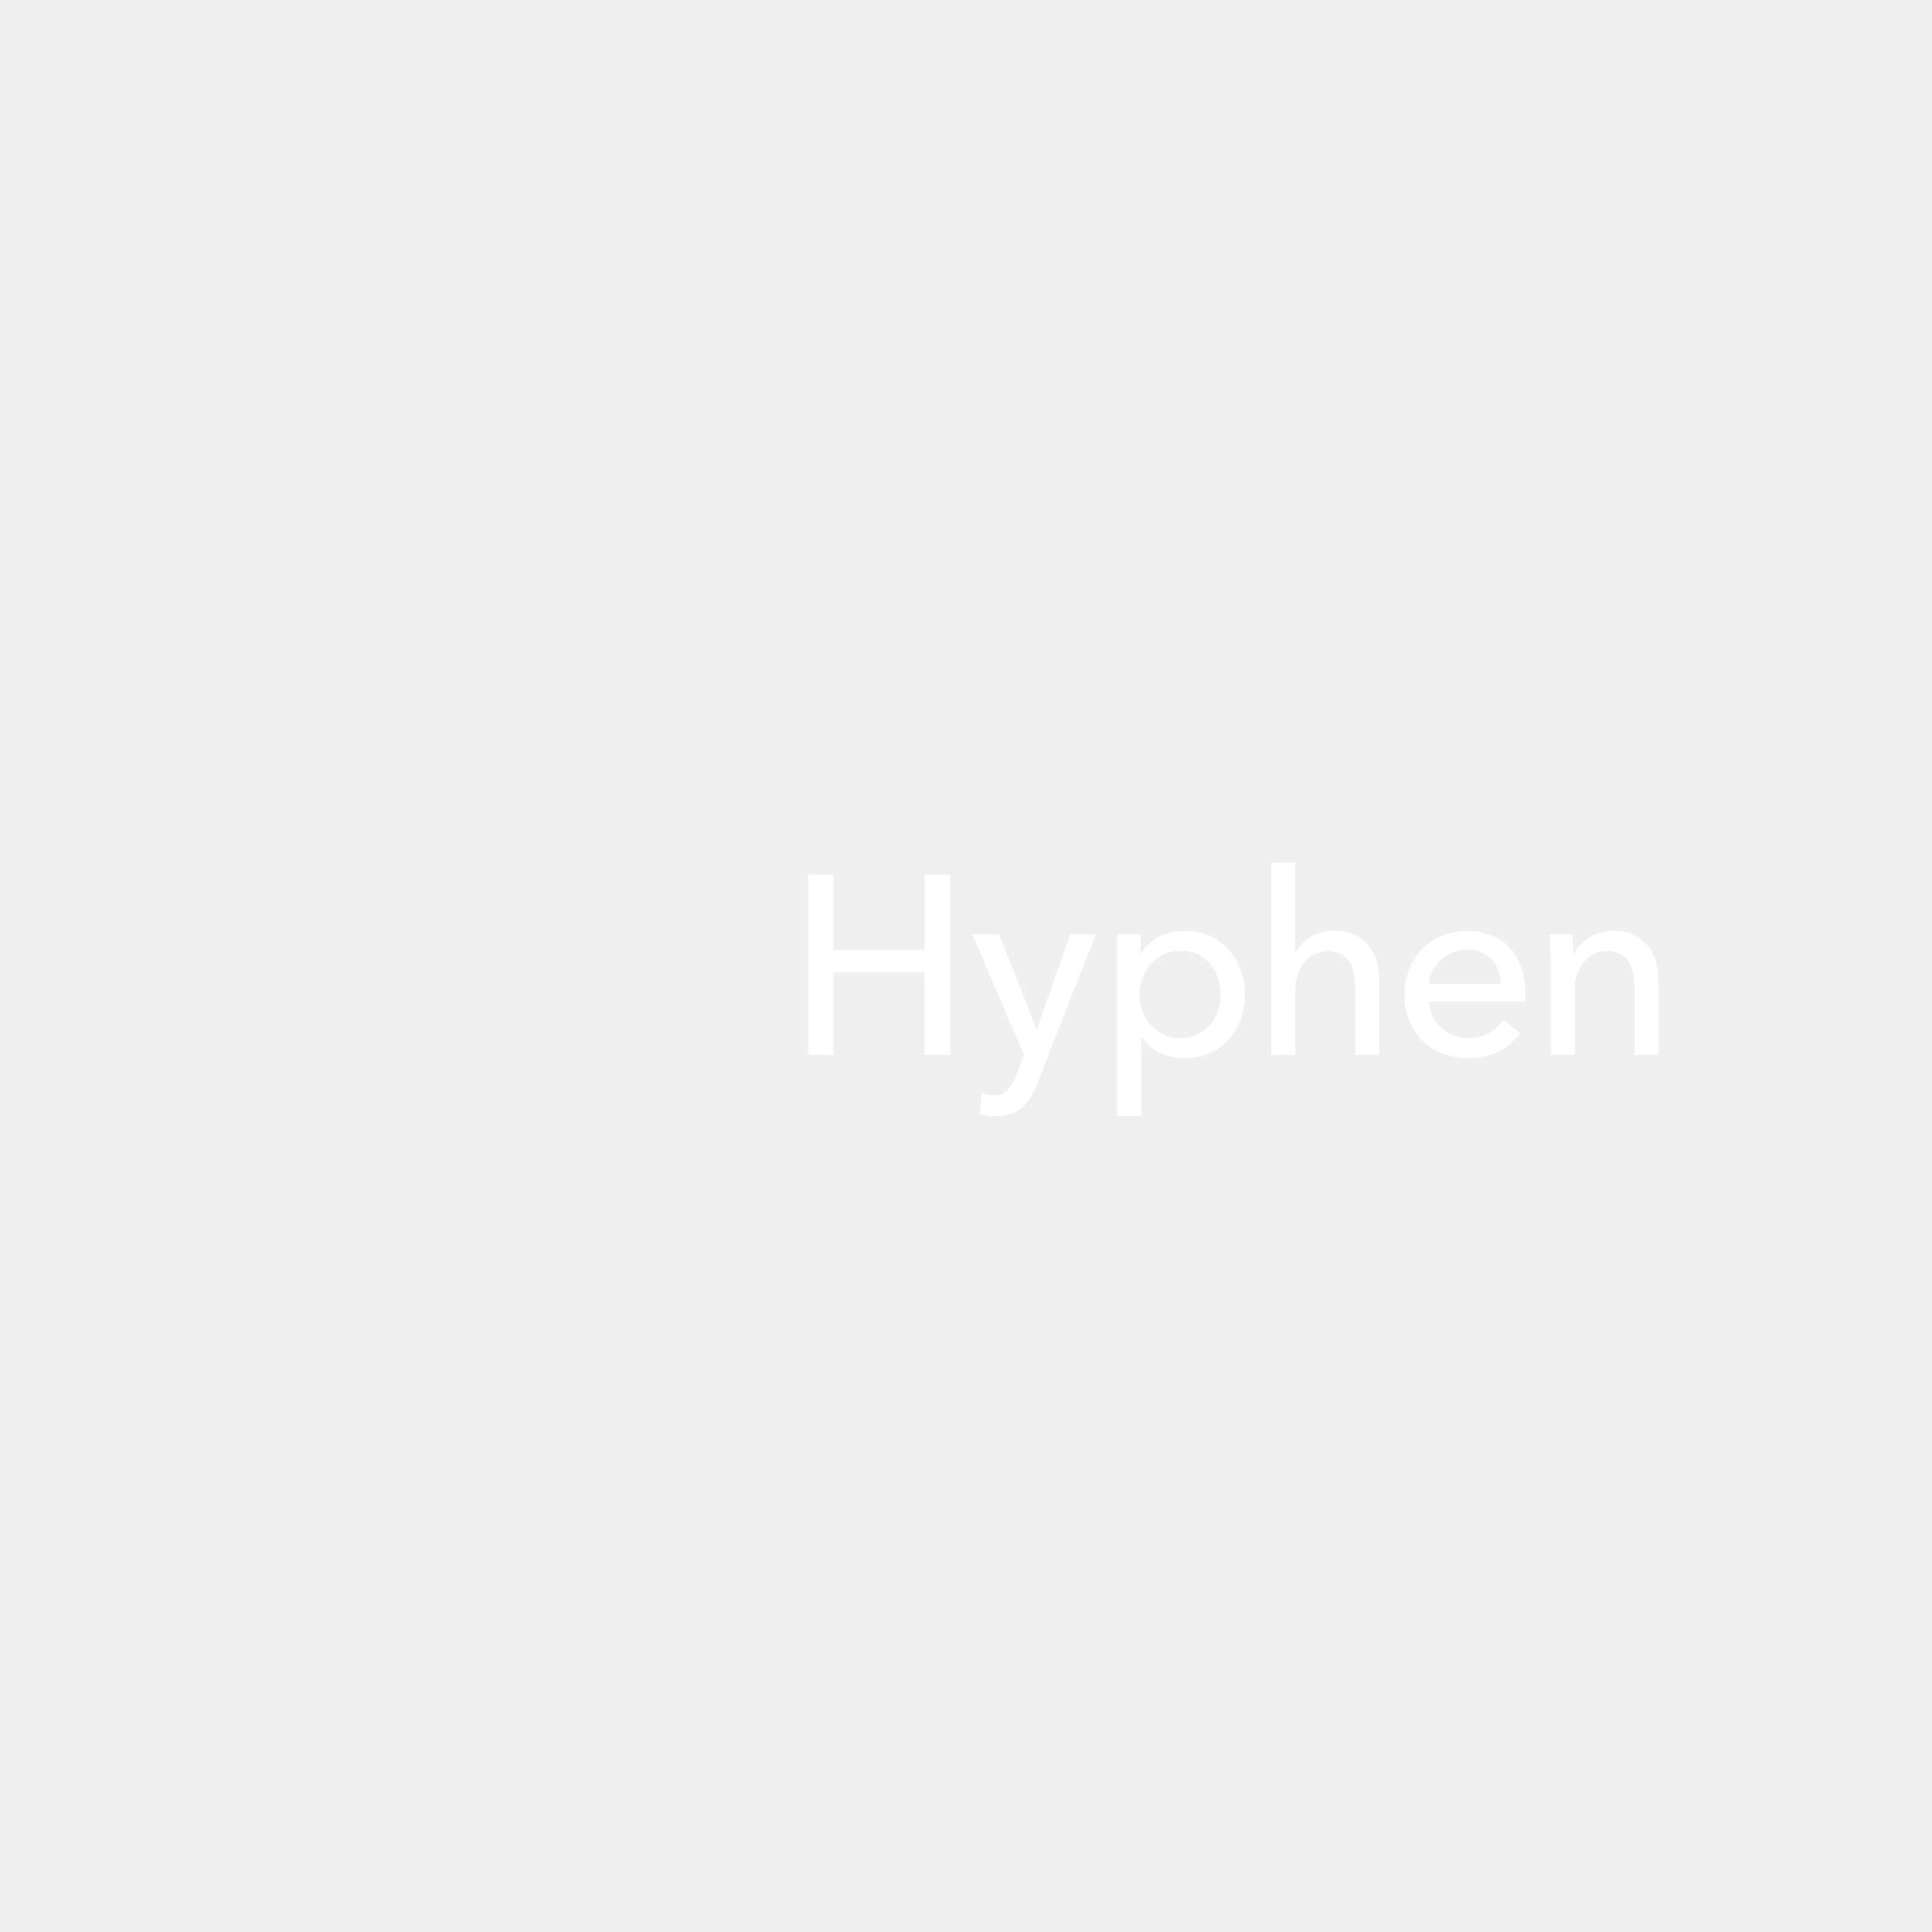
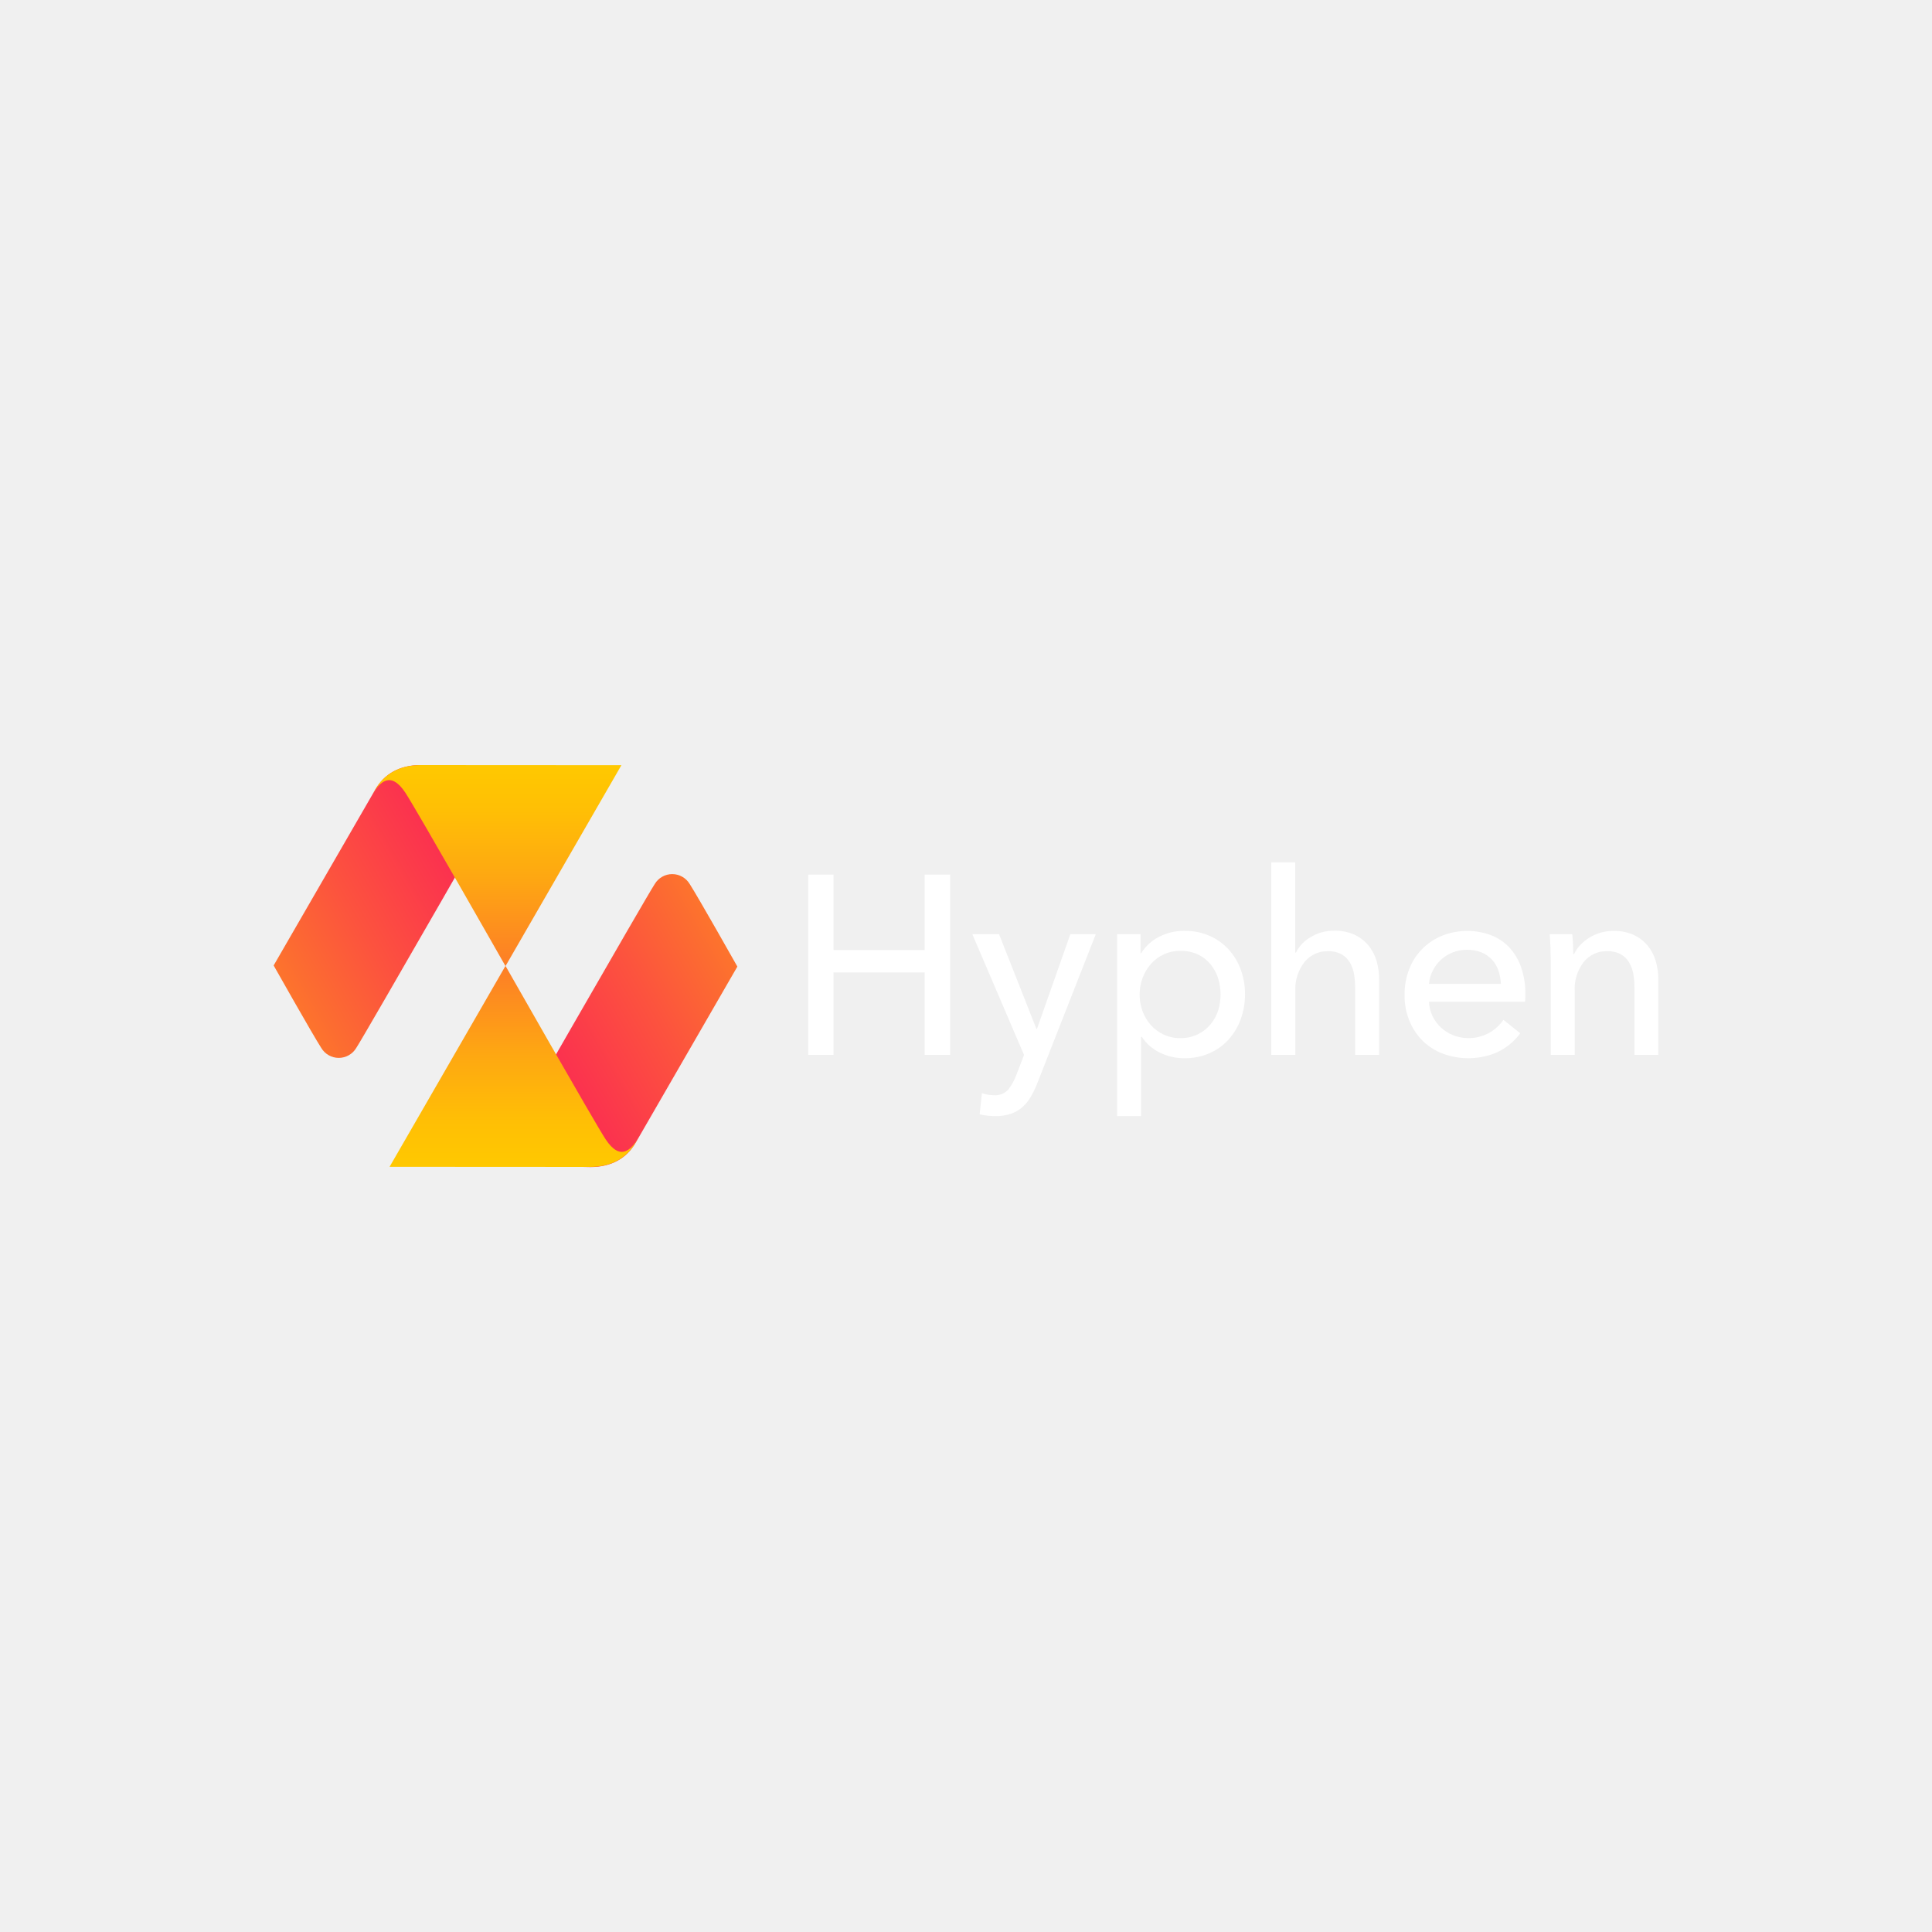
<svg xmlns="http://www.w3.org/2000/svg" xmlns:xlink="http://www.w3.org/1999/xlink" viewBox="0 0 500 500">
  <linearGradient id="hyphen-logo-horizontal-rgb-negative-a" gradientUnits="userSpaceOnUse" x1="102.11" x2="239.36" y1="300.32" y2="221.07">
    <stop offset="0" stop-color="#fa0a64" />
    <stop offset=".11" stop-color="#fa135f" />
    <stop offset=".28" stop-color="#fb2b52" />
    <stop offset=".49" stop-color="#fc533e" />
    <stop offset=".75" stop-color="#fd8a21" />
    <stop offset="1" stop-color="#ffc800" />
  </linearGradient>
  <linearGradient id="hyphen-logo-horizontal-rgb-negative-b" gradientTransform="matrix(-1 0 -0 -1 -5457.93 -2064.7)" gradientUnits="userSpaceOnUse" x1="-5590.92" x2="-5590.92" y1="-2366.36" y2="-2262.73">
    <stop offset="0" stop-color="#ffc800" />
    <stop offset=".11" stop-color="#ffbf05" />
    <stop offset=".28" stop-color="#fea712" />
    <stop offset=".49" stop-color="#fd7f26" />
    <stop offset=".75" stop-color="#fc4843" />
    <stop offset="1" stop-color="#fa0a64" />
  </linearGradient>
-   <linearGradient id="hyphen-logo-horizontal-rgb-negative-c" gradientTransform="matrix(-1 0 -0 -1 -3799.75 -1979.03)" x1="-3959.34" x2="-3822" xlink:href="#a" y1="-2178.68" y2="-2257.97" />
-   <linearGradient id="hyphen-logo-horizontal-rgb-negative-d" gradientTransform="translate(1658.18 85.67)" x1="-1529.53" x2="-1529.53" xlink:href="#b" y1="112.67" y2="216.3" />
+   <linearGradient id="hyphen-logo-horizontal-rgb-negative-c" gradientTransform="matrix(-1 0 -0 -1 -3799.75 -1979.03)" x1="-3959.34" x2="-3822" xlink:href="#hyphen-logo-horizontal-rgb-negative-a" y1="-2178.68" y2="-2257.97" />
+   <linearGradient id="hyphen-logo-horizontal-rgb-negative-d" gradientTransform="translate(1658.18 85.67)" x1="-1529.53" x2="-1529.53" xlink:href="#hyphen-logo-horizontal-rgb-negative-b" y1="112.67" y2="216.3" />
  <g fill="#fff">
    <path d="m209.18 226.35h6.53v19.51h23.6v-19.51h6.59v46.65h-6.6v-21.34h-23.6v21.34h-6.53z" />
    <path d="m268.23 266.29h.13l8.64-24.52h6.59l-15.16 38.63a25.46 25.46 0 0 1 -1.71 3.53 10.78 10.78 0 0 1 -2.18 2.64 9 9 0 0 1 -2.93 1.68 12 12 0 0 1 -4 .59q-1 0-2-.1a14.18 14.18 0 0 1 -2.08-.36l.59-5.47a9.77 9.77 0 0 0 3.1.53 4.58 4.58 0 0 0 3.62-1.35 13.24 13.24 0 0 0 2.18-3.86l2-5.21-13.38-31.24h6.92z" />
    <path d="m295.31 288.83h-6.2v-47.06h6.06v4.88h.2a11.54 11.54 0 0 1 4.44-4.12 13.85 13.85 0 0 1 6.81-1.62 15.66 15.66 0 0 1 6.35 1.25 14.61 14.61 0 0 1 4.93 3.49 15.73 15.73 0 0 1 3.19 5.24 18.24 18.24 0 0 1 1.12 6.43 18.5 18.5 0 0 1 -1.12 6.46 15.92 15.92 0 0 1 -3.16 5.27 14.56 14.56 0 0 1 -4.93 3.53 15.85 15.85 0 0 1 -6.51 1.29 14.17 14.17 0 0 1 -6.31-1.45 11.41 11.41 0 0 1 -4.67-4.09h-.2zm20.57-31.51a13.68 13.68 0 0 0 -.66-4.22 10.77 10.77 0 0 0 -2-3.62 9.46 9.46 0 0 0 -3.22-2.48 10.42 10.42 0 0 0 -4.52-.92 9.94 9.94 0 0 0 -4.32.92 10.14 10.14 0 0 0 -3.33 2.5 11.56 11.56 0 0 0 -2.14 3.62 12.49 12.49 0 0 0 0 8.57 11.15 11.15 0 0 0 2.14 3.59 10.36 10.36 0 0 0 3.33 2.47 9.92 9.92 0 0 0 4.32.92 10.1 10.1 0 0 0 4.52-1 9.82 9.82 0 0 0 3.26-2.54 10.78 10.78 0 0 0 2-3.63 13.66 13.66 0 0 0 .62-4.17z" />
    <path d="m335.38 246.52a9.65 9.65 0 0 1 3.82-4 11.42 11.42 0 0 1 6.06-1.65 12.16 12.16 0 0 1 5.21 1 10.55 10.55 0 0 1 3.62 2.74 11.07 11.07 0 0 1 2.14 4 17.11 17.11 0 0 1 .69 4.94v19.45h-6.2v-17.3a21.34 21.34 0 0 0 -.3-3.63 8.77 8.77 0 0 0 -1.09-3 6 6 0 0 0 -2.14-2.11 6.92 6.92 0 0 0 -3.53-.79 7.58 7.58 0 0 0 -6.06 2.81 11.24 11.24 0 0 0 -2.37 7.5v16.52h-6.23v-49.82h6.2v23.33z" />
    <path d="m394.75 257.13v1.06a8.58 8.58 0 0 1 -.07 1.05h-24.85a9.23 9.23 0 0 0 .89 3.7 9.76 9.76 0 0 0 2.21 3 10.24 10.24 0 0 0 3.2 2 11.15 11.15 0 0 0 9.33-.66 11.19 11.19 0 0 0 3.62-3.36l4.35 3.49a15.55 15.55 0 0 1 -5.9 4.89 18.91 18.91 0 0 1 -14.14.38 15.24 15.24 0 0 1 -5.21-3.33 15.43 15.43 0 0 1 -3.43-5.17 17.46 17.46 0 0 1 -1.25-6.72 17.92 17.92 0 0 1 1.22-6.69 15.31 15.31 0 0 1 3.4-5.24 15.6 15.6 0 0 1 5.15-3.39 17.69 17.69 0 0 1 12.65-.1 12.87 12.87 0 0 1 4.76 3.23 14.55 14.55 0 0 1 3 5.11 20.25 20.25 0 0 1 1.07 6.75zm-6.33-2.5a11.84 11.84 0 0 0 -.63-3.46 7.94 7.94 0 0 0 -1.65-2.8 7.75 7.75 0 0 0 -2.7-1.88 9.58 9.58 0 0 0 -3.79-.69 10 10 0 0 0 -3.72.69 9.68 9.68 0 0 0 -3 1.88 9.88 9.88 0 0 0 -2.11 2.8 8.93 8.93 0 0 0 -1 3.46z" />
    <path d="m406.9 241.77q.13 1.19.2 2.67t.07 2.47h.2a9.1 9.1 0 0 1 1.61-2.34 11.73 11.73 0 0 1 2.34-1.91 11.57 11.57 0 0 1 2.9-1.28 11.71 11.71 0 0 1 3.3-.46 12.16 12.16 0 0 1 5.21 1 10.54 10.54 0 0 1 3.62 2.74 11.05 11.05 0 0 1 2.14 4 17.11 17.11 0 0 1 .69 4.94v19.4h-6.18v-17.32a21.23 21.23 0 0 0 -.3-3.62 8.75 8.75 0 0 0 -1.09-3 5.9 5.9 0 0 0 -2.18-2.11 7.12 7.12 0 0 0 -3.56-.79 7.5 7.5 0 0 0 -6 2.8 11.29 11.29 0 0 0 -2.34 7.48v16.56h-6.2v-24.5q0-1.25-.07-3.23t-.2-3.49z" />
  </g>
-   <path d="m169.45 228.78c-2.14 3.2-42 72.76-42 72.76l25.34.5c5.58 0 9.47-2.4 11.72-6.3l26.32-45.59s-10.11-17.92-12.33-21.36a5.27 5.27 0 0 0 -9.05-.01z" fill="url(#a)" />
-   <path d="m152.78 302c5.58 0 9.47-2.4 11.72-6.3l.7-1.21c-1.74 2.9-4.58 6.25-8.48.34-2.84-4.32-25.9-44.86-25.9-44.86l-30 52z" fill="url(#b)" />
-   <path d="m92.19 271.22c2.14-3.21 42-72.81 42-72.81l-25.33-.41c-5.58 0-9.47 2.4-11.72 6.3l-26.32 45.56s10.11 17.92 12.33 21.36a5.27 5.27 0 0 0 9.04 0z" fill="url(#c)" />
-   <path d="m108.86 198c-5.58 0-9.47 2.4-11.72 6.3l-.7 1.21c1.74-2.9 4.58-6.25 8.48-.34 2.84 4.32 25.9 44.86 25.9 44.86l30-52z" fill="url(#d)" />
+   <path d="m169.45 228.78c-2.14 3.2-42 72.76-42 72.76l25.34.5c5.58 0 9.47-2.4 11.72-6.3l26.32-45.59s-10.11-17.92-12.33-21.36a5.27 5.27 0 0 0 -9.05-.01z" fill="url(#hyphen-logo-horizontal-rgb-negative-a)" />
+   <path d="m152.78 302c5.58 0 9.47-2.4 11.72-6.3l.7-1.21c-1.74 2.9-4.58 6.25-8.48.34-2.84-4.32-25.9-44.86-25.9-44.86l-30 52z" fill="url(#hyphen-logo-horizontal-rgb-negative-b)" />
+   <path d="m92.19 271.22c2.14-3.21 42-72.81 42-72.81l-25.33-.41c-5.58 0-9.47 2.4-11.72 6.3l-26.32 45.56s10.11 17.92 12.33 21.36a5.27 5.27 0 0 0 9.04 0z" fill="url(#hyphen-logo-horizontal-rgb-negative-c)" />
+   <path d="m108.86 198c-5.58 0-9.47 2.4-11.72 6.3l-.7 1.21c1.74-2.9 4.58-6.25 8.48-.34 2.84 4.32 25.9 44.86 25.9 44.86l30-52z" fill="url(#hyphen-logo-horizontal-rgb-negative-d)" />
</svg>
